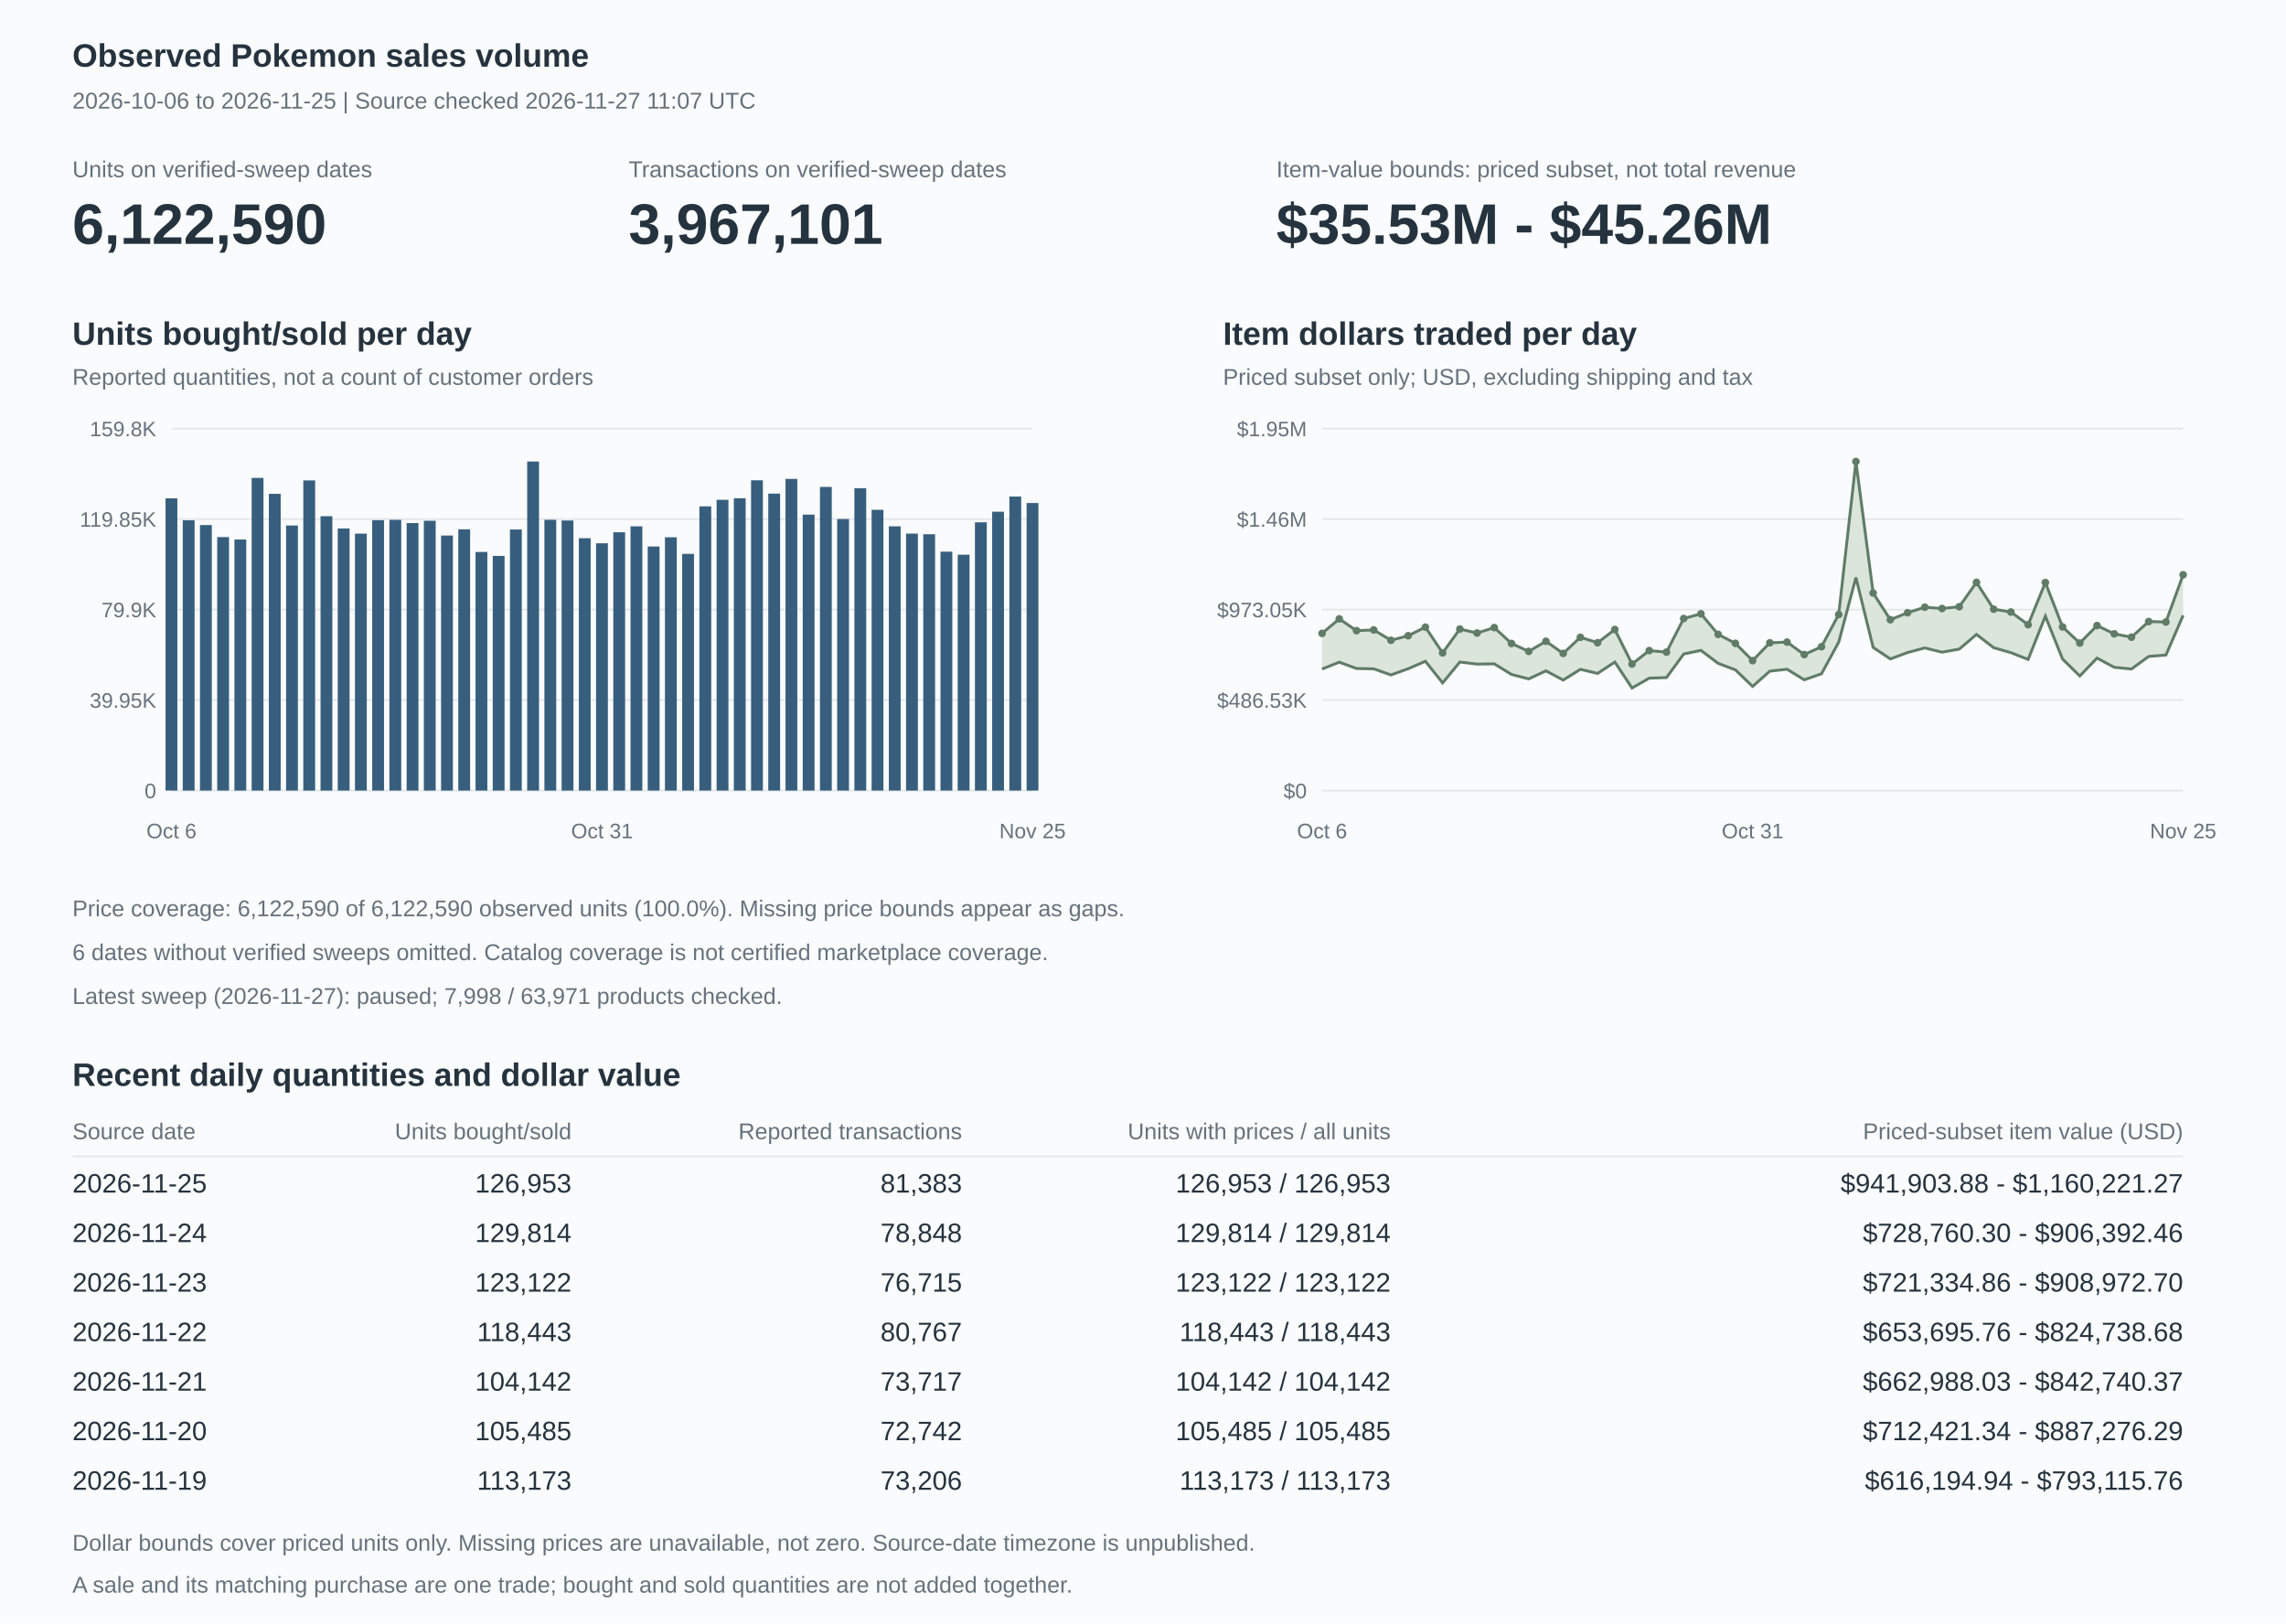
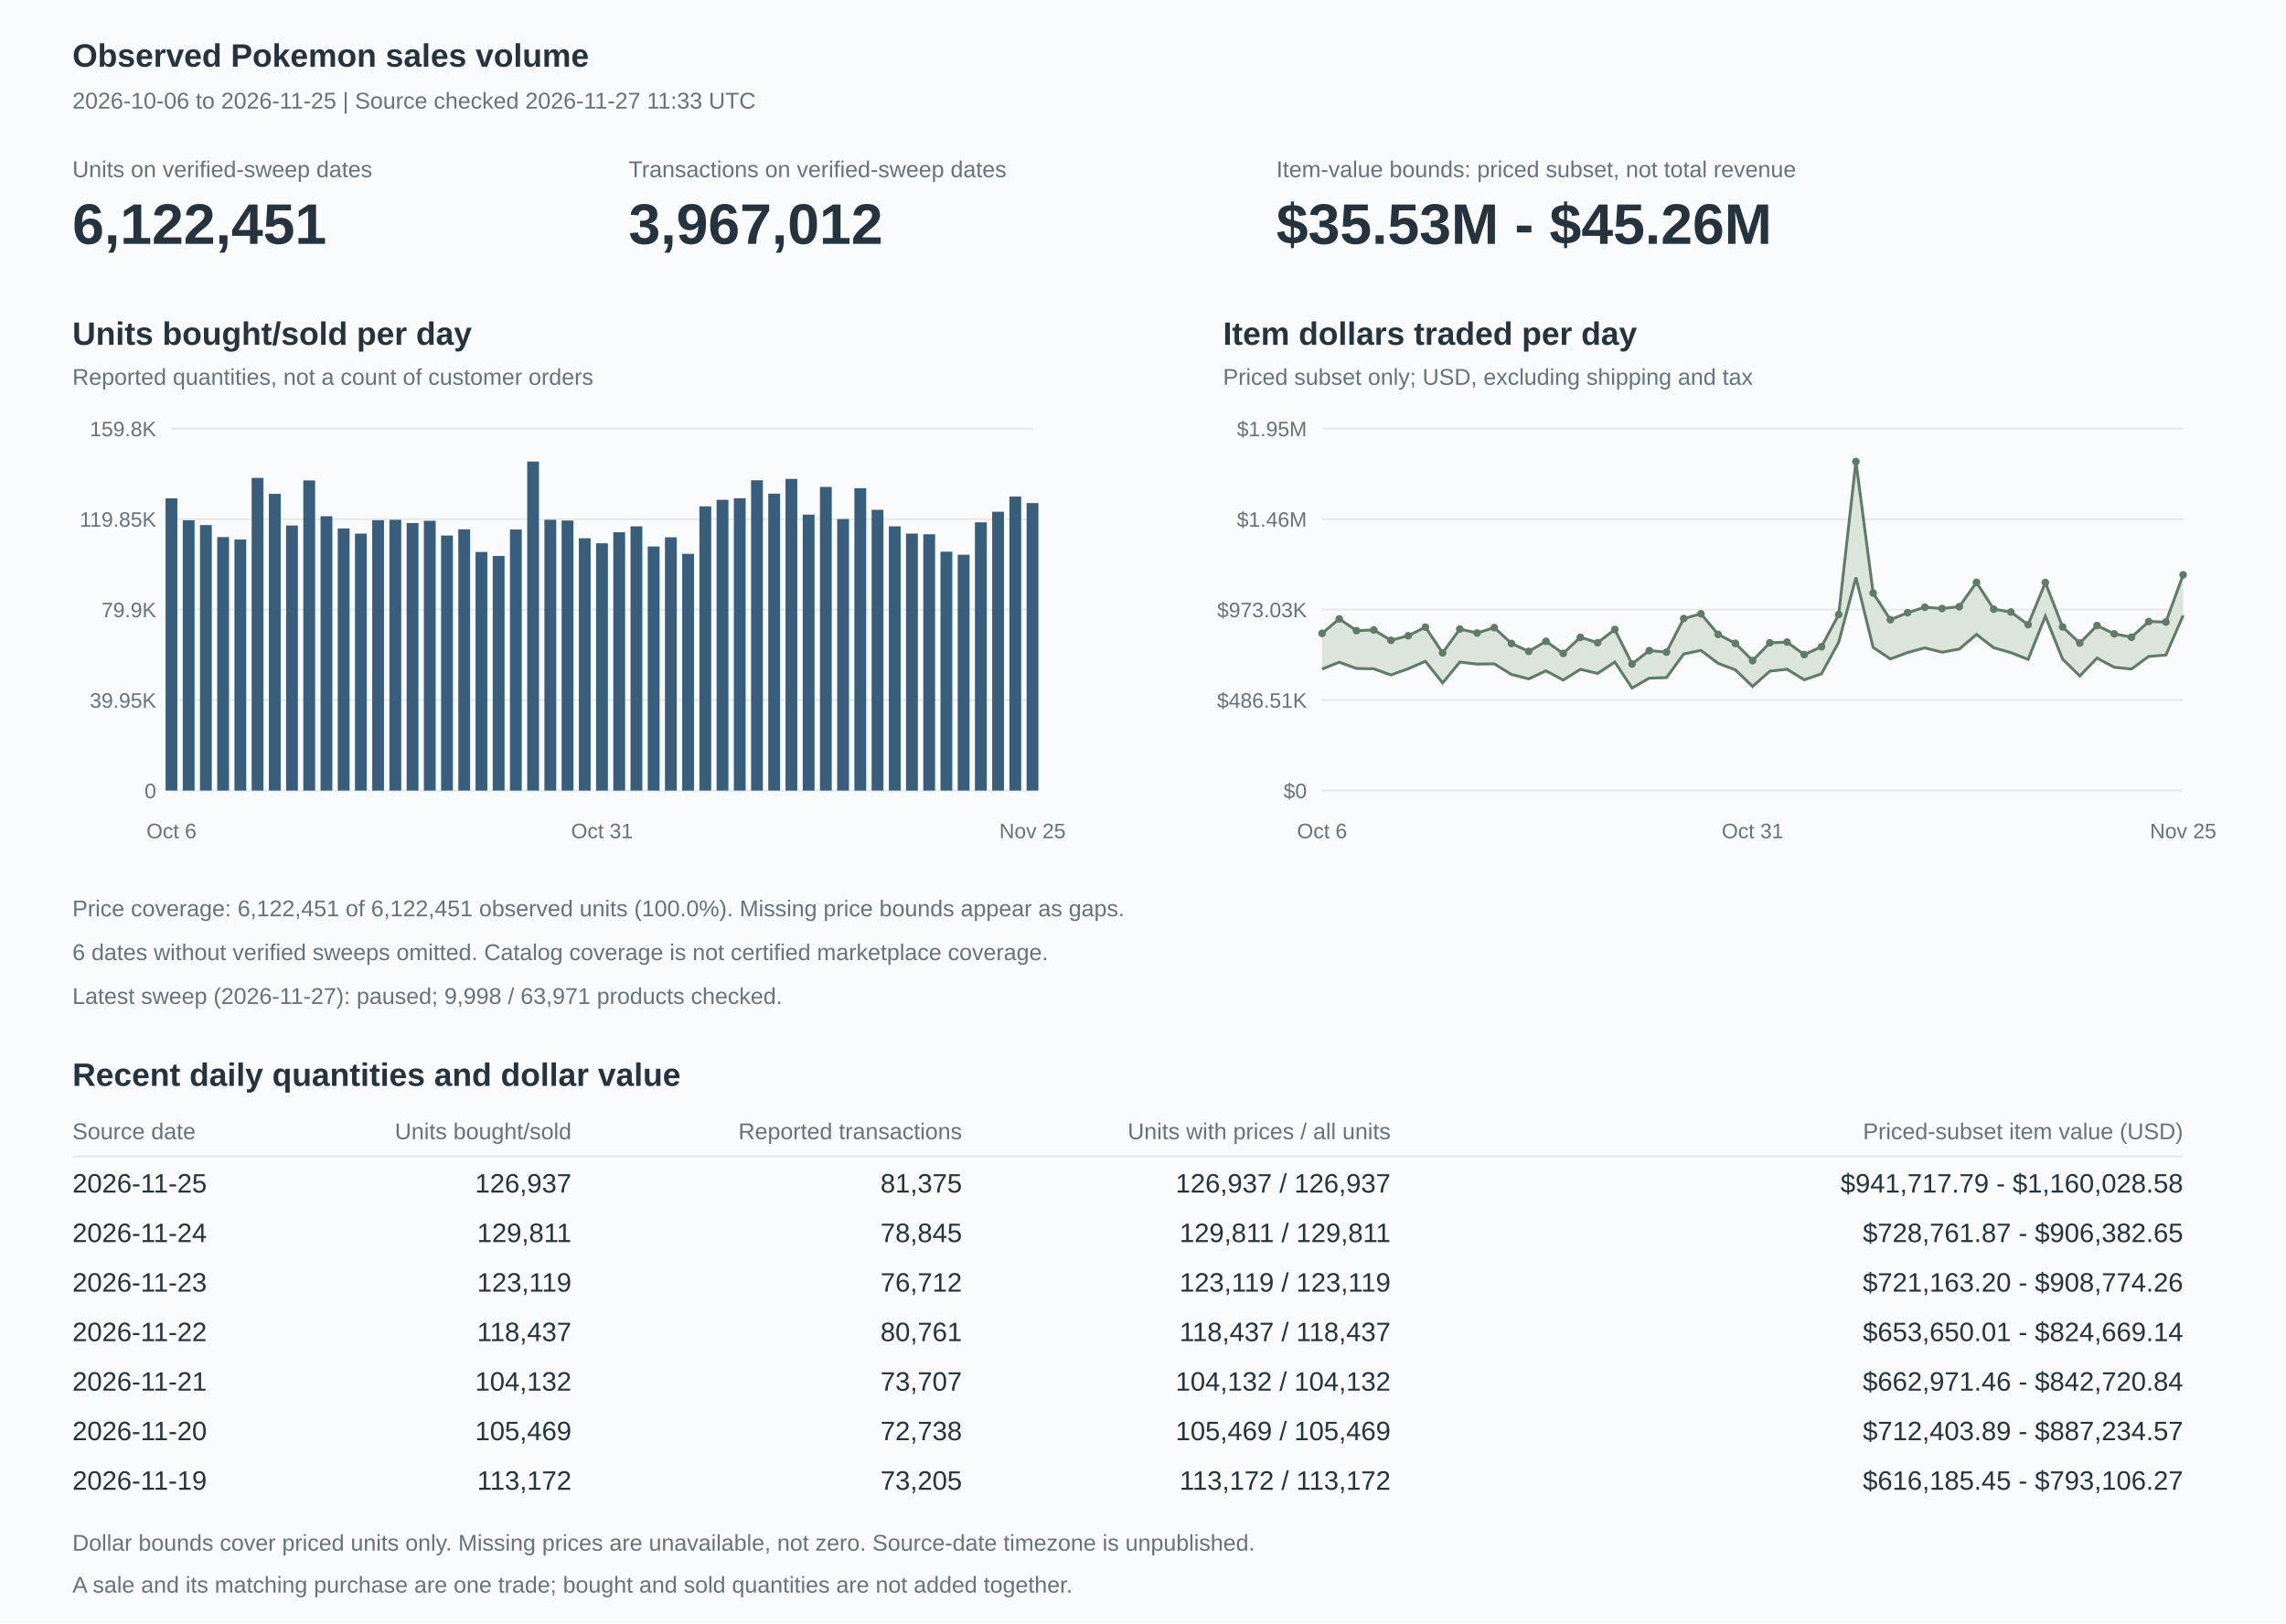
<svg xmlns="http://www.w3.org/2000/svg" width="1200" height="852" viewBox="0 0 1200 852" role="img" aria-labelledby="title description">
  <style>text{font-family:Arial,Helvetica,sans-serif;fill:#25333e;font-size:14px}.heading{font-size:17px;font-weight:600}.muted{fill:#66727c;font-size:12px}.axis{fill:#66727c;font-size:11px}.value{font-size:30px;font-weight:600}.grid{stroke:#e5e9ec;stroke-width:1}</style>
  <rect width="1200" height="852" fill="#fafbfc" />
  <text x="38" y="35" class="heading">Observed Pokemon sales volume</text>
-   <text x="38" y="57" class="muted">2026-10-06 to 2026-11-25 | Source checked 2026-11-27 11:07 UTC</text>
+   <text x="38" y="57" class="muted">2026-10-06 to 2026-11-25 | Source checked 2026-11-27 11:33 UTC</text>
  <text x="38" y="93" class="muted">Units on verified-sweep dates</text>
-   <text x="38" y="128" class="value">6,122,590</text>
+   <text x="38" y="128" class="value">6,122,451</text>
  <text x="330" y="93" class="muted">Transactions on verified-sweep dates</text>
-   <text x="330" y="128" class="value">3,967,101</text>
+   <text x="330" y="128" class="value">3,967,012</text>
  <text x="670" y="93" class="muted">Item-value bounds: priced subset, not total revenue</text>
  <text x="670" y="128" class="value">$35.53M - $45.26M</text>
  <text x="38" y="181" class="heading">Units bought/sold per day</text>
  <text x="38" y="202" class="muted">Reported quantities, not a count of customer orders</text>
  <path d="M90,415h452" class="grid" />
  <text x="82" y="419" text-anchor="end" class="axis">0</text>
  <path d="M90,367.5h452" class="grid" />
  <text x="82" y="371.5" text-anchor="end" class="axis">39.95K</text>
  <path d="M90,320h452" class="grid" />
  <text x="82" y="324" text-anchor="end" class="axis">79.9K</text>
  <path d="M90,272.5h452" class="grid" />
  <text x="82" y="276.5" text-anchor="end" class="axis">119.85K</text>
  <path d="M90,225h452" class="grid" />
  <text x="82" y="229" text-anchor="end" class="axis">159.8K</text>
  <rect x="86.898" y="261.598" width="6.204" height="153.402" fill="#375f7d" />
  <rect x="95.938" y="273.096" width="6.204" height="141.904" fill="#375f7d" />
  <rect x="104.978" y="275.622" width="6.204" height="139.378" fill="#375f7d" />
  <rect x="114.018" y="281.929" width="6.204" height="133.071" fill="#375f7d" />
  <rect x="123.058" y="283.21" width="6.204" height="131.79" fill="#375f7d" />
  <rect x="132.098" y="250.867" width="6.204" height="164.133" fill="#375f7d" />
  <rect x="141.138" y="259.233" width="6.204" height="155.767" fill="#375f7d" />
  <rect x="150.178" y="275.856" width="6.204" height="139.144" fill="#375f7d" />
  <rect x="159.218" y="252.182" width="6.204" height="162.818" fill="#375f7d" />
  <rect x="168.258" y="270.982" width="6.204" height="144.018" fill="#375f7d" />
  <rect x="177.298" y="277.402" width="6.204" height="137.598" fill="#375f7d" />
  <rect x="186.338" y="280.104" width="6.204" height="134.896" fill="#375f7d" />
  <rect x="195.378" y="273.057" width="6.204" height="141.943" fill="#375f7d" />
  <rect x="204.418" y="272.865" width="6.204" height="142.135" fill="#375f7d" />
  <rect x="213.458" y="274.575" width="6.204" height="140.425" fill="#375f7d" />
  <rect x="222.498" y="273.365" width="6.204" height="141.635" fill="#375f7d" />
  <rect x="231.538" y="281.11" width="6.204" height="133.89" fill="#375f7d" />
  <rect x="240.578" y="277.854" width="6.204" height="137.146" fill="#375f7d" />
  <rect x="249.618" y="289.74" width="6.204" height="125.26" fill="#375f7d" />
  <rect x="258.658" y="291.811" width="6.204" height="123.189" fill="#375f7d" />
  <rect x="267.698" y="277.946" width="6.204" height="137.054" fill="#375f7d" />
  <rect x="276.738" y="242.273" width="6.204" height="172.727" fill="#375f7d" />
  <rect x="285.778" y="272.851" width="6.204" height="142.149" fill="#375f7d" />
-   <rect x="294.818" y="273.227" width="6.204" height="141.773" fill="#375f7d" />
-   <rect x="303.858" y="282.52" width="6.204" height="132.48" fill="#375f7d" />
+   <rect x="294.818" y="273.23" width="6.204" height="141.77" fill="#375f7d" />
+   <rect x="303.858" y="282.566" width="6.204" height="132.434" fill="#375f7d" />
  <rect x="312.898" y="285.19" width="6.204" height="129.81" fill="#375f7d" />
-   <rect x="321.938" y="279.391" width="6.204" height="135.609" fill="#375f7d" />
-   <rect x="330.978" y="276.289" width="6.204" height="138.711" fill="#375f7d" />
-   <rect x="340.018" y="286.866" width="6.204" height="128.134" fill="#375f7d" />
-   <rect x="349.058" y="282.031" width="6.204" height="132.969" fill="#375f7d" />
+   <rect x="321.938" y="279.392" width="6.204" height="135.608" fill="#375f7d" />
+   <rect x="330.978" y="276.29" width="6.204" height="138.71" fill="#375f7d" />
+   <rect x="340.018" y="286.867" width="6.204" height="128.133" fill="#375f7d" />
+   <rect x="349.058" y="282.033" width="6.204" height="132.967" fill="#375f7d" />
  <rect x="358.098" y="290.744" width="6.204" height="124.256" fill="#375f7d" />
-   <rect x="367.138" y="265.792" width="6.204" height="149.208" fill="#375f7d" />
-   <rect x="376.178" y="262.36" width="6.204" height="152.64" fill="#375f7d" />
-   <rect x="385.218" y="261.532" width="6.204" height="153.468" fill="#375f7d" />
+   <rect x="367.138" y="265.797" width="6.204" height="149.203" fill="#375f7d" />
+   <rect x="376.178" y="262.367" width="6.204" height="152.633" fill="#375f7d" />
+   <rect x="385.218" y="261.539" width="6.204" height="153.461" fill="#375f7d" />
  <rect x="394.258" y="252.118" width="6.204" height="162.882" fill="#375f7d" />
-   <rect x="403.298" y="259.124" width="6.204" height="155.876" fill="#375f7d" />
+   <rect x="403.298" y="259.134" width="6.204" height="155.866" fill="#375f7d" />
  <rect x="412.338" y="251.391" width="6.204" height="163.609" fill="#375f7d" />
  <rect x="421.378" y="270.143" width="6.204" height="144.857" fill="#375f7d" />
-   <rect x="430.418" y="255.593" width="6.204" height="159.407" fill="#375f7d" />
-   <rect x="439.458" y="272.459" width="6.204" height="142.541" fill="#375f7d" />
-   <rect x="448.498" y="256.274" width="6.204" height="158.726" fill="#375f7d" />
+   <rect x="430.418" y="255.594" width="6.204" height="159.406" fill="#375f7d" />
+   <rect x="439.458" y="272.466" width="6.204" height="142.534" fill="#375f7d" />
+   <rect x="448.498" y="256.279" width="6.204" height="158.721" fill="#375f7d" />
  <rect x="457.538" y="267.613" width="6.204" height="147.387" fill="#375f7d" />
-   <rect x="466.578" y="276.285" width="6.204" height="138.715" fill="#375f7d" />
-   <rect x="475.618" y="280.094" width="6.204" height="134.906" fill="#375f7d" />
-   <rect x="484.658" y="280.437" width="6.204" height="134.563" fill="#375f7d" />
-   <rect x="493.698" y="289.578" width="6.204" height="125.422" fill="#375f7d" />
-   <rect x="502.738" y="291.175" width="6.204" height="123.825" fill="#375f7d" />
-   <rect x="511.778" y="274.171" width="6.204" height="140.829" fill="#375f7d" />
-   <rect x="520.818" y="268.608" width="6.204" height="146.392" fill="#375f7d" />
-   <rect x="529.858" y="260.651" width="6.204" height="154.349" fill="#375f7d" />
-   <rect x="538.898" y="264.053" width="6.204" height="150.947" fill="#375f7d" />
+   <rect x="466.578" y="276.288" width="6.204" height="138.712" fill="#375f7d" />
+   <rect x="475.618" y="280.096" width="6.204" height="134.904" fill="#375f7d" />
+   <rect x="484.658" y="280.438" width="6.204" height="134.562" fill="#375f7d" />
+   <rect x="493.698" y="289.597" width="6.204" height="125.403" fill="#375f7d" />
+   <rect x="502.738" y="291.187" width="6.204" height="123.813" fill="#375f7d" />
+   <rect x="511.778" y="274.178" width="6.204" height="140.822" fill="#375f7d" />
+   <rect x="520.818" y="268.611" width="6.204" height="146.389" fill="#375f7d" />
+   <rect x="529.858" y="260.655" width="6.204" height="154.345" fill="#375f7d" />
+   <rect x="538.898" y="264.072" width="6.204" height="150.928" fill="#375f7d" />
  <text x="90" y="440" text-anchor="middle" class="axis">Oct 6</text>
  <text x="316" y="440" text-anchor="middle" class="axis">Oct 31</text>
  <text x="542" y="440" text-anchor="middle" class="axis">Nov 25</text>
  <text x="642" y="181" class="heading">Item dollars traded per day</text>
  <text x="642" y="202" class="muted">Priced subset only; USD, excluding shipping and tax</text>
  <path d="M694,415h452" class="grid" />
  <text x="686" y="419" text-anchor="end" class="axis">$0</text>
  <path d="M694,367.5h452" class="grid" />
-   <text x="686" y="371.5" text-anchor="end" class="axis">$486.53K</text>
+   <text x="686" y="371.5" text-anchor="end" class="axis">$486.51K</text>
  <path d="M694,320h452" class="grid" />
-   <text x="686" y="324" text-anchor="end" class="axis">$973.05K</text>
+   <text x="686" y="324" text-anchor="end" class="axis">$973.03K</text>
  <path d="M694,272.5h452" class="grid" />
  <text x="686" y="276.5" text-anchor="end" class="axis">$1.46M</text>
  <path d="M694,225h452" class="grid" />
  <text x="686" y="229" text-anchor="end" class="axis">$1.95M</text>
-   <polygon points="694,332.487 703.04,324.868 712.08,331.057 721.12,330.672 730.16,336.111 739.2,333.713 748.24,329.209 757.28,342.729 766.32,330.209 775.36,332.294 784.4,329.446 793.44,337.776 802.48,341.927 811.52,336.638 820.56,343.002 829.6,334.538 838.64,337.381 847.68,330.452 856.72,348.559 865.76,341.512 874.8,342.323 883.84,324.695 892.88,322.195 901.92,333.017 910.96,337.713 920,346.78 929.04,337.435 938.08,337.063 947.12,343.609 956.16,339.475 965.2,322.591 974.24,242.273 983.28,311.305 992.32,325.304 1001.36,321.643 1010.4,318.738 1019.44,319.435 1028.48,318.485 1037.52,305.707 1046.56,319.775 1055.6,321.268 1064.64,327.931 1073.68,305.801 1082.72,329.097 1091.76,337.567 1100.8,328.374 1109.84,332.722 1118.88,334.48 1127.92,326.256 1136.96,326.508 1146,301.726 1146,323.041 1136.96,343.85 1127.92,344.575 1118.88,351.179 1109.84,350.272 1100.8,345.446 1091.76,354.84 1082.72,345.954 1073.68,323.445 1064.64,346.142 1055.6,342.586 1046.56,340.005 1037.52,333.027 1028.48,340.732 1019.44,342.348 1010.4,340.108 1001.36,342.529 992.32,345.886 983.28,339.85 974.24,303.168 965.2,337.084 956.16,353.683 947.12,356.847 938.08,351.293 929.04,352.309 920,360.317 910.96,351.614 901.92,348.214 892.88,341.408 883.84,343.301 874.8,355.671 865.76,355.974 856.72,361.149 847.68,347.536 838.64,353.487 829.6,351.355 820.56,356.971 811.52,352.135 802.48,356.369 793.44,354.025 784.4,348.473 775.36,348.599 766.32,347.507 757.28,358.473 748.24,347.117 739.2,351.032 730.16,354.297 721.12,351.087 712.08,350.9 703.04,347.591 694,351.206" fill="#dbe5dc" />
-   <polyline points="694,351.206 703.04,347.591 712.08,350.9 721.12,351.087 730.16,354.297 739.2,351.032 748.24,347.117 757.28,358.473 766.32,347.507 775.36,348.599 784.4,348.473 793.44,354.025 802.48,356.369 811.52,352.135 820.56,356.971 829.6,351.355 838.64,353.487 847.68,347.536 856.72,361.149 865.76,355.974 874.8,355.671 883.84,343.301 892.88,341.408 901.92,348.214 910.96,351.614 920,360.317 929.04,352.309 938.08,351.293 947.12,356.847 956.16,353.683 965.2,337.084 974.24,303.168 983.28,339.85 992.32,345.886 1001.36,342.529 1010.4,340.108 1019.44,342.348 1028.48,340.732 1037.52,333.027 1046.56,340.005 1055.6,342.586 1064.64,346.142 1073.68,323.445 1082.72,345.954 1091.76,354.84 1100.8,345.446 1109.84,350.272 1118.88,351.179 1127.92,344.575 1136.96,343.85 1146,323.041" fill="none" stroke="#607c67" stroke-width="1.5" />
-   <polyline points="694,332.487 703.04,324.868 712.08,331.057 721.12,330.672 730.16,336.111 739.2,333.713 748.24,329.209 757.28,342.729 766.32,330.209 775.36,332.294 784.4,329.446 793.44,337.776 802.48,341.927 811.52,336.638 820.56,343.002 829.6,334.538 838.64,337.381 847.68,330.452 856.72,348.559 865.76,341.512 874.8,342.323 883.84,324.695 892.88,322.195 901.92,333.017 910.96,337.713 920,346.78 929.04,337.435 938.08,337.063 947.12,343.609 956.16,339.475 965.2,322.591 974.24,242.273 983.28,311.305 992.32,325.304 1001.36,321.643 1010.4,318.738 1019.44,319.435 1028.48,318.485 1037.52,305.707 1046.56,319.775 1055.6,321.268 1064.64,327.931 1073.68,305.801 1082.72,329.097 1091.76,337.567 1100.8,328.374 1109.84,332.722 1118.88,334.48 1127.92,326.256 1136.96,326.508 1146,301.726" fill="none" stroke="#607c67" stroke-width="1.5" />
-   <circle cx="694" cy="332.487" r="2" fill="#607c67" />
-   <circle cx="703.04" cy="324.868" r="2" fill="#607c67" />
-   <circle cx="712.08" cy="331.057" r="2" fill="#607c67" />
-   <circle cx="721.12" cy="330.672" r="2" fill="#607c67" />
-   <circle cx="730.16" cy="336.111" r="2" fill="#607c67" />
-   <circle cx="739.2" cy="333.713" r="2" fill="#607c67" />
-   <circle cx="748.24" cy="329.209" r="2" fill="#607c67" />
-   <circle cx="757.28" cy="342.729" r="2" fill="#607c67" />
-   <circle cx="766.32" cy="330.209" r="2" fill="#607c67" />
-   <circle cx="775.36" cy="332.294" r="2" fill="#607c67" />
-   <circle cx="784.4" cy="329.446" r="2" fill="#607c67" />
-   <circle cx="793.44" cy="337.776" r="2" fill="#607c67" />
-   <circle cx="802.48" cy="341.927" r="2" fill="#607c67" />
-   <circle cx="811.52" cy="336.638" r="2" fill="#607c67" />
-   <circle cx="820.56" cy="343.002" r="2" fill="#607c67" />
-   <circle cx="829.6" cy="334.538" r="2" fill="#607c67" />
-   <circle cx="838.64" cy="337.381" r="2" fill="#607c67" />
-   <circle cx="847.68" cy="330.452" r="2" fill="#607c67" />
-   <circle cx="856.72" cy="348.559" r="2" fill="#607c67" />
-   <circle cx="865.76" cy="341.512" r="2" fill="#607c67" />
-   <circle cx="874.8" cy="342.323" r="2" fill="#607c67" />
-   <circle cx="883.84" cy="324.695" r="2" fill="#607c67" />
-   <circle cx="892.88" cy="322.195" r="2" fill="#607c67" />
-   <circle cx="901.92" cy="333.017" r="2" fill="#607c67" />
+   <polygon points="694,332.485 703.04,324.865 712.08,331.055 721.12,330.67 730.16,336.109 739.2,333.711 748.24,329.207 757.28,342.728 766.32,330.207 775.36,332.292 784.4,329.444 793.44,337.774 802.48,341.925 811.52,336.637 820.56,343 829.6,334.536 838.64,337.379 847.68,330.45 856.72,348.557 865.76,341.511 874.8,342.321 883.84,324.693 892.88,322.193 901.92,333.015 910.96,337.713 920,346.778 929.04,337.438 938.08,337.064 947.12,343.607 956.16,339.485 965.2,322.588 974.24,242.273 983.28,311.304 992.32,325.305 1001.36,321.641 1010.4,318.736 1019.44,319.432 1028.48,318.483 1037.52,305.707 1046.56,319.775 1055.6,321.268 1064.64,327.929 1073.68,305.799 1082.72,329.095 1091.76,337.566 1100.8,328.376 1109.84,332.722 1118.88,334.485 1127.92,326.273 1136.96,326.507 1146,301.742 1146,323.057 1136.96,343.848 1127.92,344.59 1118.88,351.182 1109.84,350.272 1100.8,345.446 1091.76,354.84 1082.72,345.952 1073.68,323.443 1064.64,346.14 1055.6,342.586 1046.56,340.004 1037.52,333.027 1028.48,340.73 1019.44,342.346 1010.4,340.107 1001.36,342.527 992.32,345.887 983.28,339.851 974.24,303.169 965.2,337.082 956.16,353.689 947.12,356.846 938.08,351.295 929.04,352.312 920,360.316 910.96,351.615 901.92,348.212 892.88,341.406 883.84,343.299 874.8,355.67 865.76,355.973 856.72,361.148 847.68,347.534 838.64,353.486 829.6,351.354 820.56,356.97 811.52,352.133 802.48,356.368 793.44,354.024 784.4,348.471 775.36,348.598 766.32,347.506 757.28,358.472 748.24,347.115 739.2,351.03 730.16,354.295 721.12,351.085 712.08,350.898 703.04,347.59 694,351.204" fill="#dbe5dc" />
+   <polyline points="694,351.204 703.04,347.59 712.08,350.898 721.12,351.085 730.16,354.295 739.2,351.03 748.24,347.115 757.28,358.472 766.32,347.506 775.36,348.598 784.4,348.471 793.44,354.024 802.48,356.368 811.52,352.133 820.56,356.97 829.6,351.354 838.64,353.486 847.68,347.534 856.72,361.148 865.76,355.973 874.8,355.67 883.84,343.299 892.88,341.406 901.92,348.212 910.96,351.615 920,360.316 929.04,352.312 938.08,351.295 947.12,356.846 956.16,353.689 965.2,337.082 974.24,303.169 983.28,339.851 992.32,345.887 1001.36,342.527 1010.4,340.107 1019.44,342.346 1028.48,340.73 1037.52,333.027 1046.56,340.004 1055.6,342.586 1064.64,346.14 1073.68,323.443 1082.72,345.952 1091.76,354.84 1100.8,345.446 1109.84,350.272 1118.88,351.182 1127.92,344.59 1136.96,343.848 1146,323.057" fill="none" stroke="#607c67" stroke-width="1.5" />
+   <polyline points="694,332.485 703.04,324.865 712.08,331.055 721.12,330.67 730.16,336.109 739.2,333.711 748.24,329.207 757.28,342.728 766.32,330.207 775.36,332.292 784.4,329.444 793.44,337.774 802.48,341.925 811.52,336.637 820.56,343 829.6,334.536 838.64,337.379 847.68,330.45 856.72,348.557 865.76,341.511 874.8,342.321 883.84,324.693 892.88,322.193 901.92,333.015 910.96,337.713 920,346.778 929.04,337.438 938.08,337.064 947.12,343.607 956.16,339.485 965.2,322.588 974.24,242.273 983.28,311.304 992.32,325.305 1001.36,321.641 1010.4,318.736 1019.44,319.432 1028.48,318.483 1037.52,305.707 1046.56,319.775 1055.6,321.268 1064.64,327.929 1073.68,305.799 1082.72,329.095 1091.76,337.566 1100.8,328.376 1109.84,332.722 1118.88,334.485 1127.92,326.273 1136.96,326.507 1146,301.742" fill="none" stroke="#607c67" stroke-width="1.5" />
+   <circle cx="694" cy="332.485" r="2" fill="#607c67" />
+   <circle cx="703.04" cy="324.865" r="2" fill="#607c67" />
+   <circle cx="712.08" cy="331.055" r="2" fill="#607c67" />
+   <circle cx="721.12" cy="330.67" r="2" fill="#607c67" />
+   <circle cx="730.16" cy="336.109" r="2" fill="#607c67" />
+   <circle cx="739.2" cy="333.711" r="2" fill="#607c67" />
+   <circle cx="748.24" cy="329.207" r="2" fill="#607c67" />
+   <circle cx="757.28" cy="342.728" r="2" fill="#607c67" />
+   <circle cx="766.32" cy="330.207" r="2" fill="#607c67" />
+   <circle cx="775.36" cy="332.292" r="2" fill="#607c67" />
+   <circle cx="784.4" cy="329.444" r="2" fill="#607c67" />
+   <circle cx="793.44" cy="337.774" r="2" fill="#607c67" />
+   <circle cx="802.48" cy="341.925" r="2" fill="#607c67" />
+   <circle cx="811.52" cy="336.637" r="2" fill="#607c67" />
+   <circle cx="820.56" cy="343" r="2" fill="#607c67" />
+   <circle cx="829.6" cy="334.536" r="2" fill="#607c67" />
+   <circle cx="838.64" cy="337.379" r="2" fill="#607c67" />
+   <circle cx="847.68" cy="330.45" r="2" fill="#607c67" />
+   <circle cx="856.72" cy="348.557" r="2" fill="#607c67" />
+   <circle cx="865.76" cy="341.511" r="2" fill="#607c67" />
+   <circle cx="874.8" cy="342.321" r="2" fill="#607c67" />
+   <circle cx="883.84" cy="324.693" r="2" fill="#607c67" />
+   <circle cx="892.88" cy="322.193" r="2" fill="#607c67" />
+   <circle cx="901.92" cy="333.015" r="2" fill="#607c67" />
  <circle cx="910.96" cy="337.713" r="2" fill="#607c67" />
-   <circle cx="920" cy="346.78" r="2" fill="#607c67" />
-   <circle cx="929.04" cy="337.435" r="2" fill="#607c67" />
-   <circle cx="938.08" cy="337.063" r="2" fill="#607c67" />
-   <circle cx="947.12" cy="343.609" r="2" fill="#607c67" />
-   <circle cx="956.16" cy="339.475" r="2" fill="#607c67" />
-   <circle cx="965.2" cy="322.591" r="2" fill="#607c67" />
+   <circle cx="920" cy="346.778" r="2" fill="#607c67" />
+   <circle cx="929.04" cy="337.438" r="2" fill="#607c67" />
+   <circle cx="938.08" cy="337.064" r="2" fill="#607c67" />
+   <circle cx="947.12" cy="343.607" r="2" fill="#607c67" />
+   <circle cx="956.16" cy="339.485" r="2" fill="#607c67" />
+   <circle cx="965.2" cy="322.588" r="2" fill="#607c67" />
  <circle cx="974.24" cy="242.273" r="2" fill="#607c67" />
-   <circle cx="983.28" cy="311.305" r="2" fill="#607c67" />
-   <circle cx="992.32" cy="325.304" r="2" fill="#607c67" />
-   <circle cx="1001.36" cy="321.643" r="2" fill="#607c67" />
-   <circle cx="1010.4" cy="318.738" r="2" fill="#607c67" />
-   <circle cx="1019.44" cy="319.435" r="2" fill="#607c67" />
-   <circle cx="1028.48" cy="318.485" r="2" fill="#607c67" />
+   <circle cx="983.28" cy="311.304" r="2" fill="#607c67" />
+   <circle cx="992.32" cy="325.305" r="2" fill="#607c67" />
+   <circle cx="1001.36" cy="321.641" r="2" fill="#607c67" />
+   <circle cx="1010.4" cy="318.736" r="2" fill="#607c67" />
+   <circle cx="1019.44" cy="319.432" r="2" fill="#607c67" />
+   <circle cx="1028.48" cy="318.483" r="2" fill="#607c67" />
  <circle cx="1037.52" cy="305.707" r="2" fill="#607c67" />
  <circle cx="1046.56" cy="319.775" r="2" fill="#607c67" />
  <circle cx="1055.6" cy="321.268" r="2" fill="#607c67" />
-   <circle cx="1064.64" cy="327.931" r="2" fill="#607c67" />
-   <circle cx="1073.68" cy="305.801" r="2" fill="#607c67" />
-   <circle cx="1082.72" cy="329.097" r="2" fill="#607c67" />
-   <circle cx="1091.76" cy="337.567" r="2" fill="#607c67" />
-   <circle cx="1100.8" cy="328.374" r="2" fill="#607c67" />
+   <circle cx="1064.64" cy="327.929" r="2" fill="#607c67" />
+   <circle cx="1073.68" cy="305.799" r="2" fill="#607c67" />
+   <circle cx="1082.72" cy="329.095" r="2" fill="#607c67" />
+   <circle cx="1091.76" cy="337.566" r="2" fill="#607c67" />
+   <circle cx="1100.8" cy="328.376" r="2" fill="#607c67" />
  <circle cx="1109.84" cy="332.722" r="2" fill="#607c67" />
-   <circle cx="1118.88" cy="334.48" r="2" fill="#607c67" />
-   <circle cx="1127.92" cy="326.256" r="2" fill="#607c67" />
-   <circle cx="1136.96" cy="326.508" r="2" fill="#607c67" />
-   <circle cx="1146" cy="301.726" r="2" fill="#607c67" />
+   <circle cx="1118.88" cy="334.485" r="2" fill="#607c67" />
+   <circle cx="1127.92" cy="326.273" r="2" fill="#607c67" />
+   <circle cx="1136.96" cy="326.507" r="2" fill="#607c67" />
+   <circle cx="1146" cy="301.742" r="2" fill="#607c67" />
  <text x="694" y="440" text-anchor="middle" class="axis">Oct 6</text>
  <text x="920" y="440" text-anchor="middle" class="axis">Oct 31</text>
  <text x="1146" y="440" text-anchor="middle" class="axis">Nov 25</text>
-   <text x="38" y="481" class="muted">Price coverage: 6,122,590 of 6,122,590 observed units (100.0%). Missing price bounds appear as gaps.</text>
+   <text x="38" y="481" class="muted">Price coverage: 6,122,451 of 6,122,451 observed units (100.0%). Missing price bounds appear as gaps.</text>
  <text x="38" y="504" class="muted">6 dates without verified sweeps omitted. Catalog coverage is not certified marketplace coverage.</text>
-   <text x="38" y="527" class="muted">Latest sweep (2026-11-27): paused; 7,998 / 63,971 products checked.</text>
+   <text x="38" y="527" class="muted">Latest sweep (2026-11-27): paused; 9,998 / 63,971 products checked.</text>
  <text x="38" y="570" class="heading">Recent daily quantities and dollar value</text>
  <text x="38" y="598" class="muted">Source date</text>
  <text x="300" y="598" text-anchor="end" class="muted">Units bought/sold</text>
  <text x="505" y="598" text-anchor="end" class="muted">Reported transactions</text>
  <text x="730" y="598" text-anchor="end" class="muted">Units with prices / all units</text>
  <text x="1146" y="598" text-anchor="end" class="muted">Priced-subset item value (USD)</text>
  <path d="M38,607h1108" class="grid" />
  <text x="38" y="626">2026-11-25</text>
-   <text x="300" y="626" text-anchor="end">126,953</text>
-   <text x="505" y="626" text-anchor="end">81,383</text>
-   <text x="730" y="626" text-anchor="end">126,953 / 126,953</text>
-   <text x="1146" y="626" text-anchor="end">$941,903.88 - $1,160,221.27</text>
+   <text x="300" y="626" text-anchor="end">126,937</text>
+   <text x="505" y="626" text-anchor="end">81,375</text>
+   <text x="730" y="626" text-anchor="end">126,937 / 126,937</text>
+   <text x="1146" y="626" text-anchor="end">$941,717.79 - $1,160,028.58</text>
  <text x="38" y="652">2026-11-24</text>
-   <text x="300" y="652" text-anchor="end">129,814</text>
-   <text x="505" y="652" text-anchor="end">78,848</text>
-   <text x="730" y="652" text-anchor="end">129,814 / 129,814</text>
-   <text x="1146" y="652" text-anchor="end">$728,760.30 - $906,392.46</text>
+   <text x="300" y="652" text-anchor="end">129,811</text>
+   <text x="505" y="652" text-anchor="end">78,845</text>
+   <text x="730" y="652" text-anchor="end">129,811 / 129,811</text>
+   <text x="1146" y="652" text-anchor="end">$728,761.87 - $906,382.65</text>
  <text x="38" y="678">2026-11-23</text>
-   <text x="300" y="678" text-anchor="end">123,122</text>
-   <text x="505" y="678" text-anchor="end">76,715</text>
-   <text x="730" y="678" text-anchor="end">123,122 / 123,122</text>
-   <text x="1146" y="678" text-anchor="end">$721,334.86 - $908,972.70</text>
+   <text x="300" y="678" text-anchor="end">123,119</text>
+   <text x="505" y="678" text-anchor="end">76,712</text>
+   <text x="730" y="678" text-anchor="end">123,119 / 123,119</text>
+   <text x="1146" y="678" text-anchor="end">$721,163.20 - $908,774.26</text>
  <text x="38" y="704">2026-11-22</text>
-   <text x="300" y="704" text-anchor="end">118,443</text>
-   <text x="505" y="704" text-anchor="end">80,767</text>
-   <text x="730" y="704" text-anchor="end">118,443 / 118,443</text>
-   <text x="1146" y="704" text-anchor="end">$653,695.76 - $824,738.68</text>
+   <text x="300" y="704" text-anchor="end">118,437</text>
+   <text x="505" y="704" text-anchor="end">80,761</text>
+   <text x="730" y="704" text-anchor="end">118,437 / 118,437</text>
+   <text x="1146" y="704" text-anchor="end">$653,650.01 - $824,669.14</text>
  <text x="38" y="730">2026-11-21</text>
-   <text x="300" y="730" text-anchor="end">104,142</text>
-   <text x="505" y="730" text-anchor="end">73,717</text>
-   <text x="730" y="730" text-anchor="end">104,142 / 104,142</text>
-   <text x="1146" y="730" text-anchor="end">$662,988.03 - $842,740.37</text>
+   <text x="300" y="730" text-anchor="end">104,132</text>
+   <text x="505" y="730" text-anchor="end">73,707</text>
+   <text x="730" y="730" text-anchor="end">104,132 / 104,132</text>
+   <text x="1146" y="730" text-anchor="end">$662,971.46 - $842,720.84</text>
  <text x="38" y="756">2026-11-20</text>
-   <text x="300" y="756" text-anchor="end">105,485</text>
-   <text x="505" y="756" text-anchor="end">72,742</text>
-   <text x="730" y="756" text-anchor="end">105,485 / 105,485</text>
-   <text x="1146" y="756" text-anchor="end">$712,421.34 - $887,276.29</text>
+   <text x="300" y="756" text-anchor="end">105,469</text>
+   <text x="505" y="756" text-anchor="end">72,738</text>
+   <text x="730" y="756" text-anchor="end">105,469 / 105,469</text>
+   <text x="1146" y="756" text-anchor="end">$712,403.89 - $887,234.57</text>
  <text x="38" y="782">2026-11-19</text>
-   <text x="300" y="782" text-anchor="end">113,173</text>
-   <text x="505" y="782" text-anchor="end">73,206</text>
-   <text x="730" y="782" text-anchor="end">113,173 / 113,173</text>
-   <text x="1146" y="782" text-anchor="end">$616,194.94 - $793,115.76</text>
+   <text x="300" y="782" text-anchor="end">113,172</text>
+   <text x="505" y="782" text-anchor="end">73,205</text>
+   <text x="730" y="782" text-anchor="end">113,172 / 113,172</text>
+   <text x="1146" y="782" text-anchor="end">$616,185.45 - $793,106.27</text>
  <text x="38" y="814" class="muted">Dollar bounds cover priced units only. Missing prices are unavailable, not zero. Source-date timezone is unpublished.</text>
  <text x="38" y="836" class="muted">A sale and its matching purchase are one trade; bought and sold quantities are not added together.</text>
</svg>
